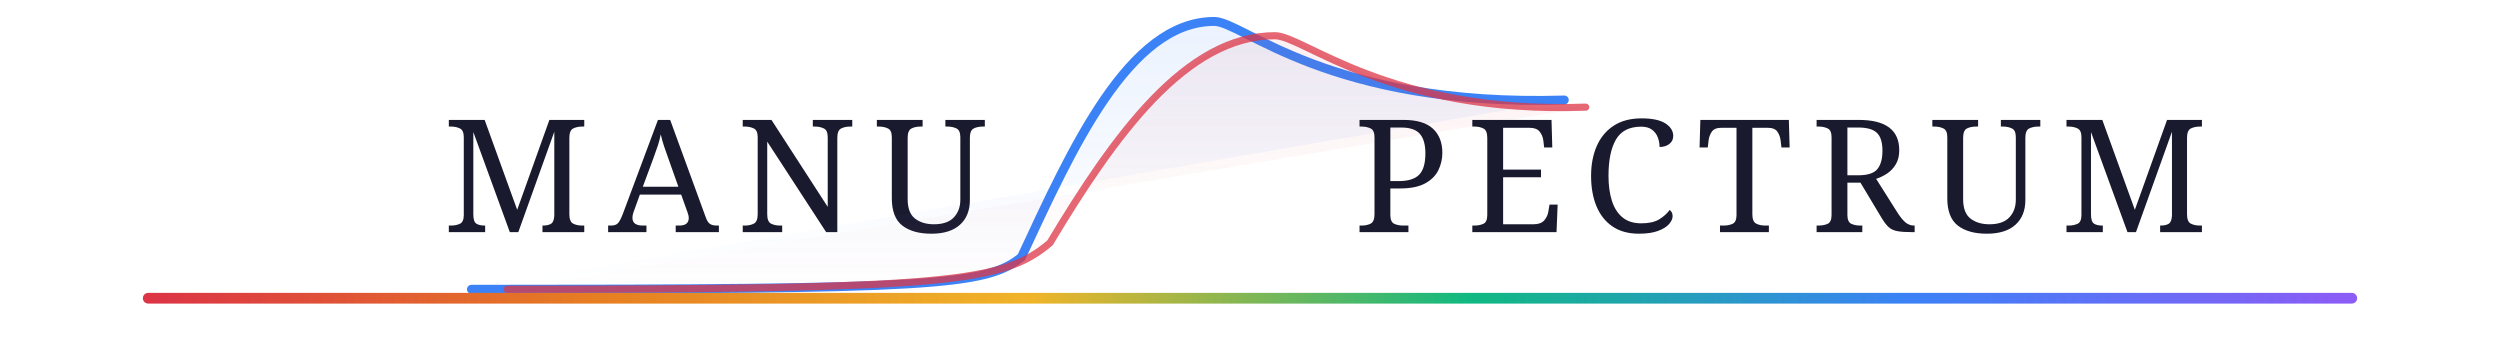
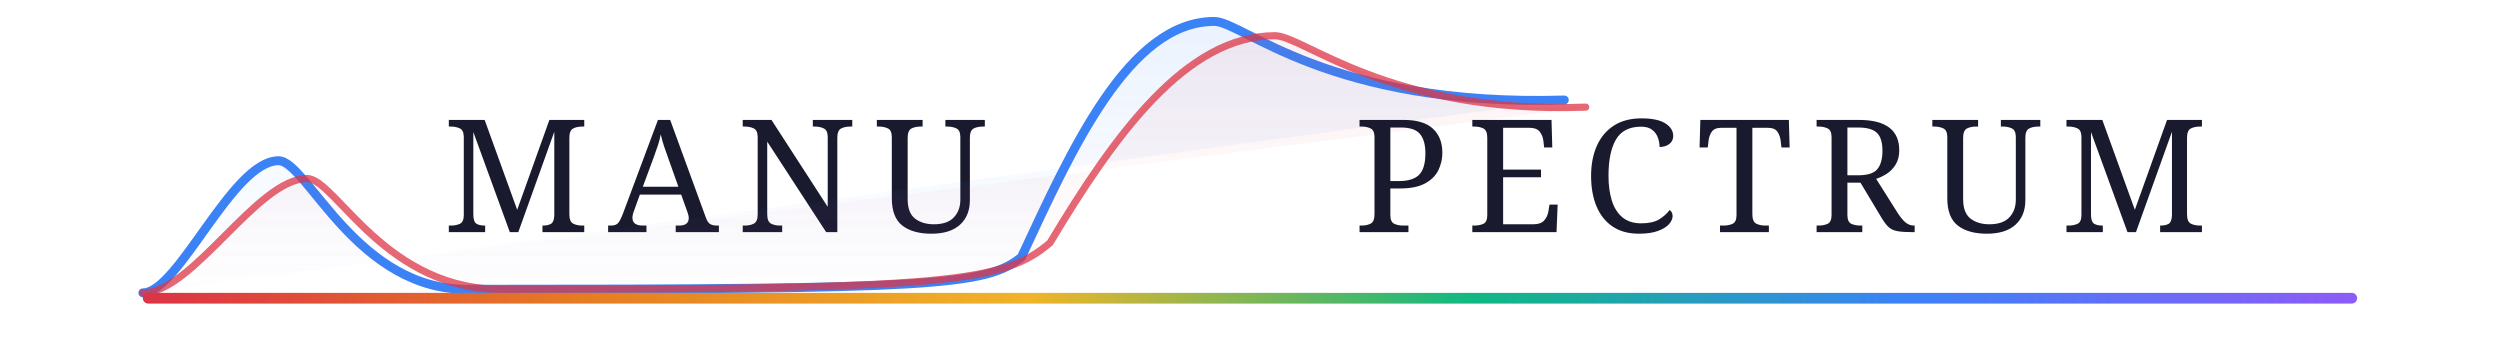
<svg xmlns="http://www.w3.org/2000/svg" viewBox="0 0 700 95">
  <defs>
    <linearGradient id="spectral-bar" x1="0%" y1="0%" x2="100%" y2="0%">
      <stop offset="0%" stop-color="#dc3545" />
      <stop offset="20%" stop-color="#e67e22" />
      <stop offset="40%" stop-color="#f0b429" />
      <stop offset="60%" stop-color="#10b981" />
      <stop offset="80%" stop-color="#3b82f6" />
      <stop offset="100%" stop-color="#8b5cf6" />
    </linearGradient>
    <linearGradient id="glow-blue" x1="0" y1="1" x2="0" y2="0">
      <stop offset="0%" stop-color="#3b82f6" stop-opacity="0" />
      <stop offset="100%" stop-color="#3b82f6" stop-opacity="0.10" />
    </linearGradient>
    <linearGradient id="glow-red" x1="0" y1="1" x2="0" y2="0">
      <stop offset="0%" stop-color="#dc3545" stop-opacity="0" />
      <stop offset="100%" stop-color="#dc3545" stop-opacity="0.07" />
    </linearGradient>
  </defs>
  <text x="124" y="65" fill="#1a1a2e" font-family="Georgia, 'Cormorant Garamond', serif" font-size="44" font-weight="300" letter-spacing="5">MANU</text>
-   <path d="M 132,81 C 262,81 276,80 286,72 C 300,42 316,6 340,6 C 348,6 372,30 438,28 L 132,81 Z" fill="url(#glow-blue)" />
-   <path d="M 132,81 C 262,81 276,80 286,72 C 300,42 316,6 340,6 C 348,6 372,30 438,28" fill="none" stroke="#3b82f6" stroke-width="2.5" stroke-linecap="round" />
-   <path d="M 142,81 C 266,81 281,79 294,68 C 312,38 332,10 357,10 C 365,10 389,32 444,30 L 142,81 Z" fill="url(#glow-red)" />
-   <path d="M 142,81 C 266,81 281,79 294,68 C 312,38 332,10 357,10 C 365,10 389,32 444,30" fill="none" stroke="#dc3545" stroke-width="2" stroke-linecap="round" opacity="0.75" />
+   <path d="M 40,82 C 50,82 65,45 78,45 C 86,45 100,82 132,81 C 262,81 276,80 286,72 C 300,42 316,6 340,6 C 348,6 372,30 438,28 L 40,82 Z" fill="url(#glow-blue)" />
+   <path d="M 40,82 C 50,82 65,45 78,45 C 86,45 100,82 132,81 C 262,81 276,80 286,72 C 300,42 316,6 340,6 C 348,6 372,30 438,28" fill="none" stroke="#3b82f6" stroke-width="2.5" stroke-linecap="round" />
+   <path d="M 40,82 C 54,82 72,50 86,50 C 94,50 108,82 142,81 C 266,81 281,79 294,68 C 312,38 332,10 357,10 C 365,10 389,32 444,30 L 40,82 Z" fill="url(#glow-red)" />
+   <path d="M 40,82 C 54,82 72,50 86,50 C 94,50 108,82 142,81 C 266,81 281,79 294,68 C 312,38 332,10 357,10 C 365,10 389,32 444,30" fill="none" stroke="#dc3545" stroke-width="2" stroke-linecap="round" opacity="0.75" />
  <text x="379" y="65" fill="#1a1a2e" font-family="Georgia, 'Cormorant Garamond', serif" font-size="44" font-weight="300" letter-spacing="5">PECTRUM</text>
  <rect x="40" y="82" width="620" height="3" rx="1.5" fill="url(#spectral-bar)" />
</svg>
